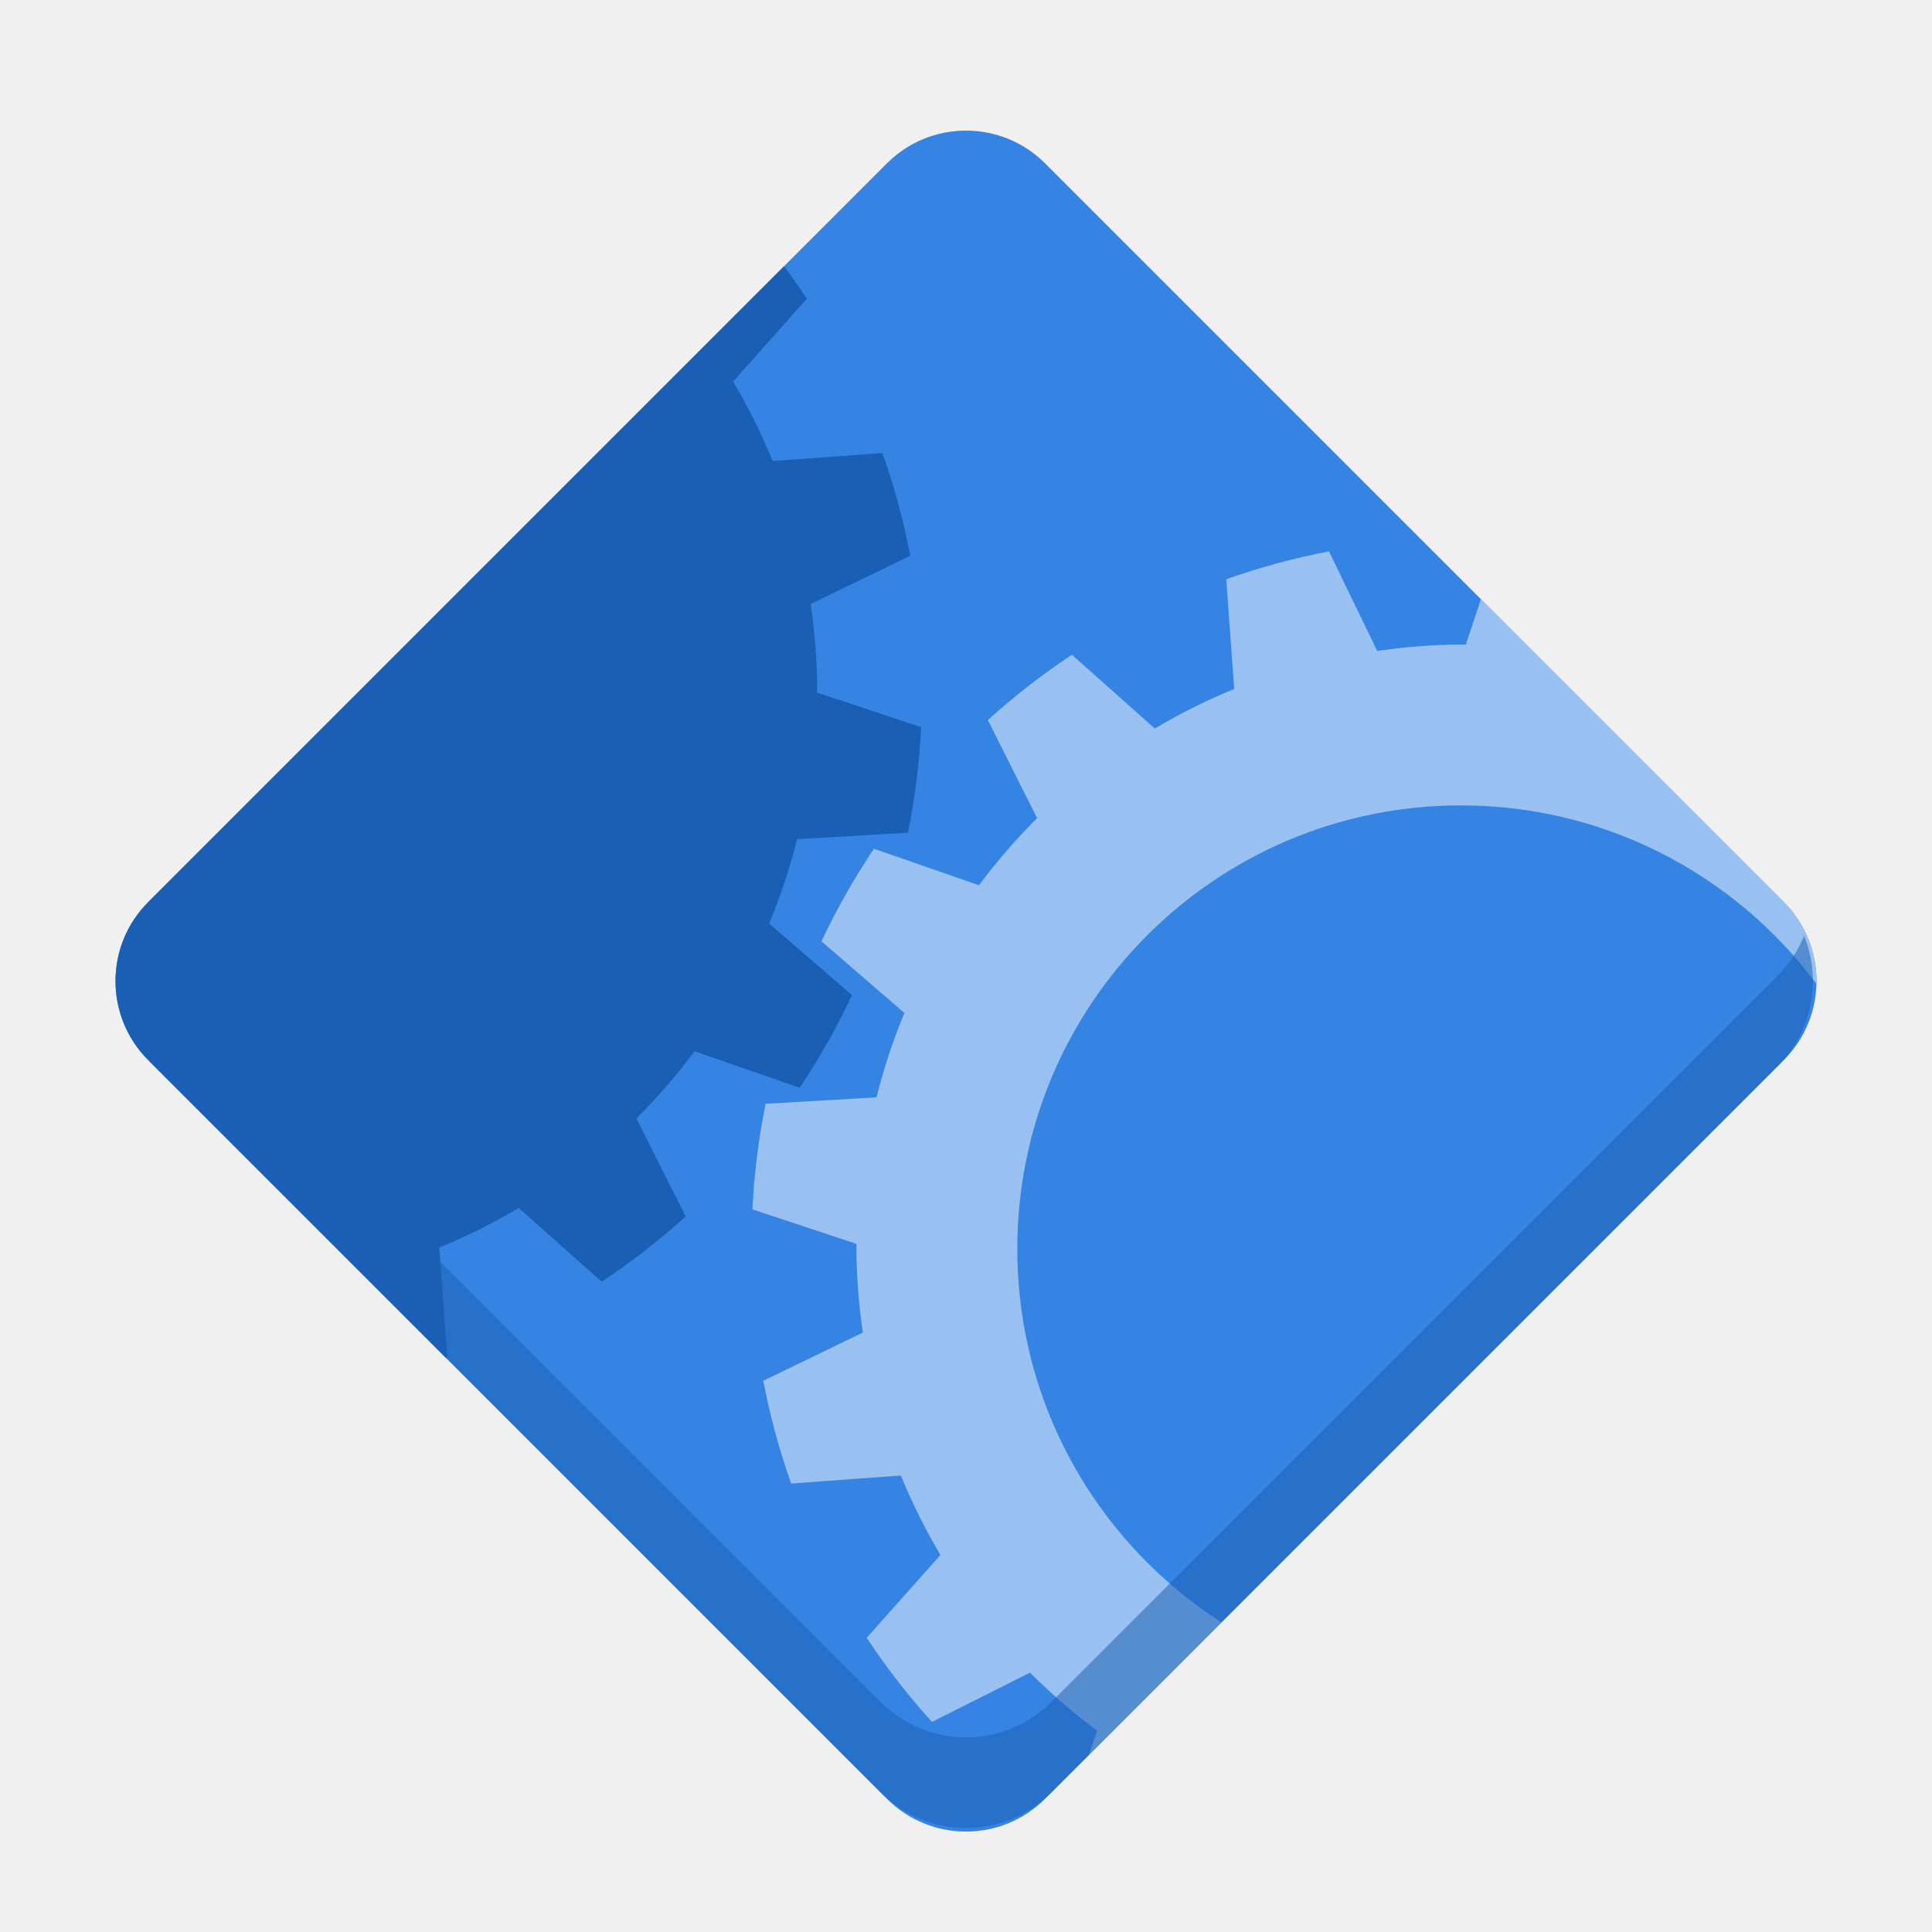
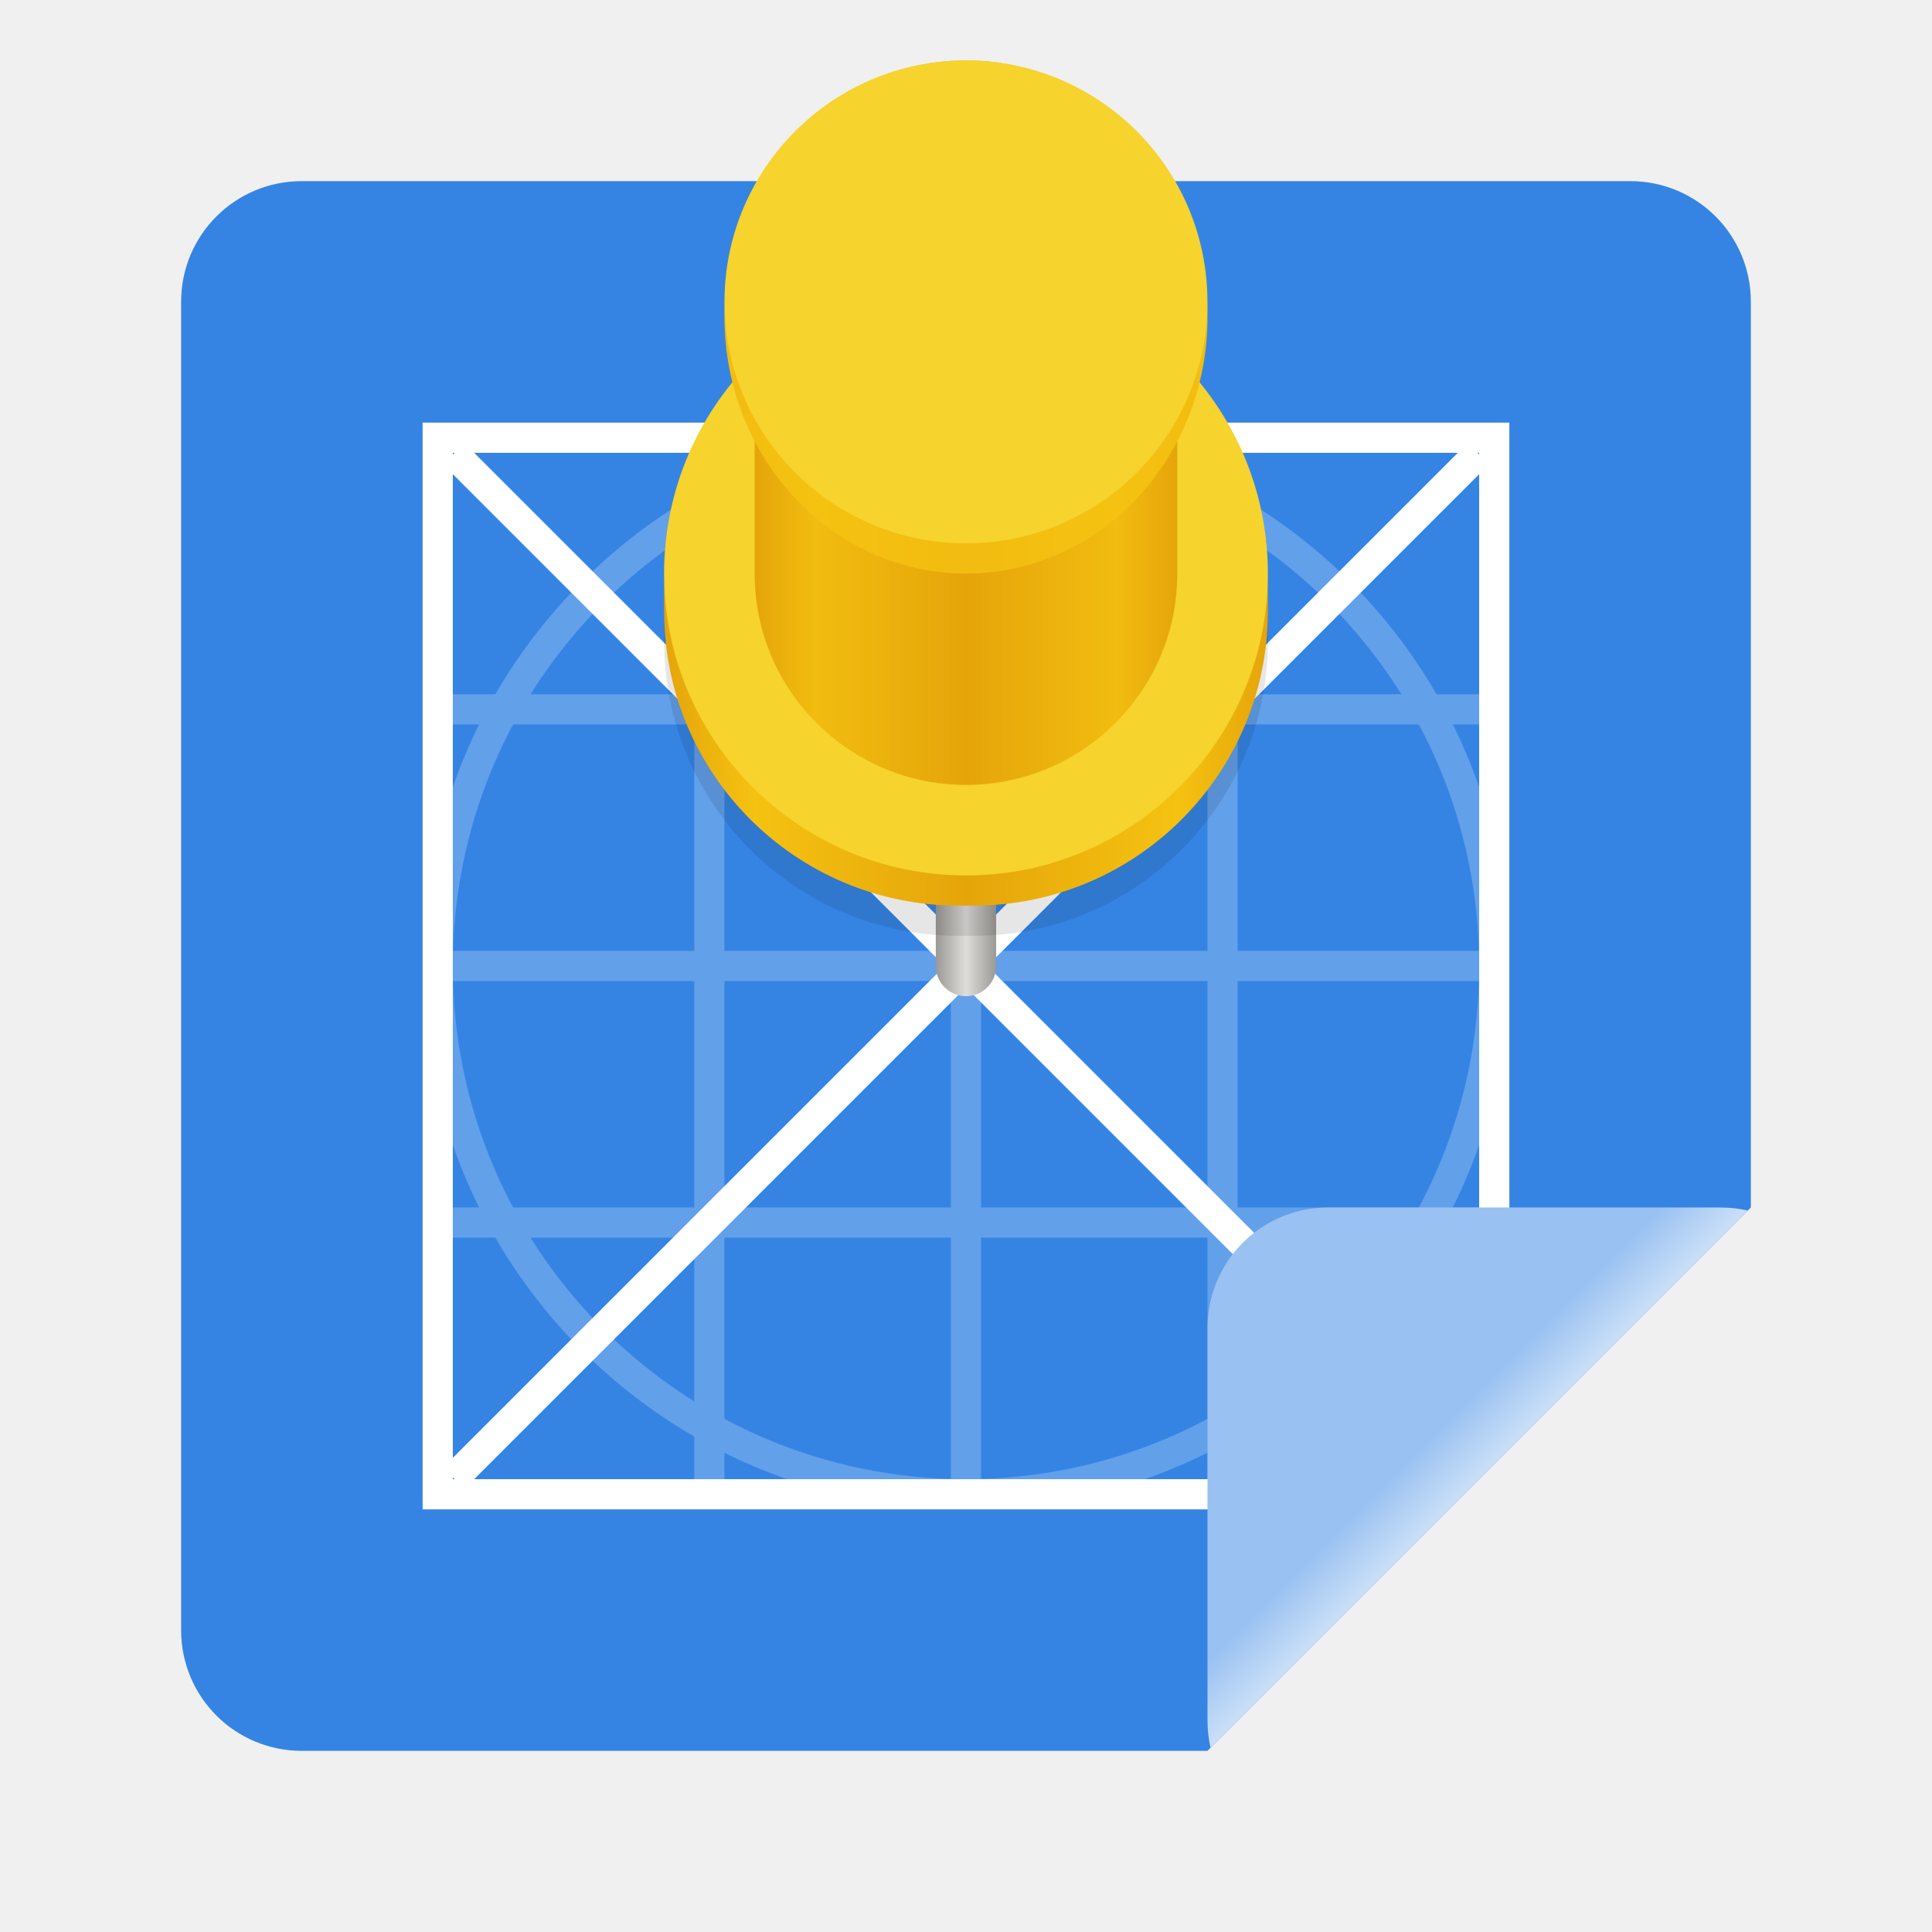
- <svg xmlns="http://www.w3.org/2000/svg" width="33.75mm" height="33.75mm" viewBox="0 0 33.75 33.75" version="1.1" id="svg974">
-   <defs id="defs968">
-     <clipPath clipPathUnits="userSpaceOnUse" id="clipPath18689">
-       <rect clip-path="none" transform="rotate(45)" ry="32" rx="32" y="123.999" x="486.037" height="362.943" width="362.943" id="rect18691" style="display:inline;opacity:1;vector-effect:none;fill:#4a86cf;fill-opacity:1;stroke:none;stroke-width:26.067;stroke-linecap:butt;stroke-linejoin:miter;stroke-miterlimit:4;stroke-dasharray:none;stroke-dashoffset:0;stroke-opacity:1;marker:none;marker-start:none;marker-mid:none;marker-end:none;paint-order:normal;enable-background:new" />
-     </clipPath>
-     <clipPath clipPathUnits="userSpaceOnUse" id="clipPath18689-3">
-       <rect clip-path="none" transform="rotate(45)" ry="32" rx="32" y="123.999" x="486.037" height="362.943" width="362.943" id="rect18691-6" style="display:inline;opacity:1;vector-effect:none;fill:#4a86cf;fill-opacity:1;stroke:none;stroke-width:26.067;stroke-linecap:butt;stroke-linejoin:miter;stroke-miterlimit:4;stroke-dasharray:none;stroke-dashoffset:0;stroke-opacity:1;marker:none;marker-start:none;marker-mid:none;marker-end:none;paint-order:normal;enable-background:new" />
-     </clipPath>
+ <svg xmlns="http://www.w3.org/2000/svg" xmlns:xlink="http://www.w3.org/1999/xlink" width="128" height="128" viewBox="0 0 33.867 33.867" version="1.1" id="svg1011">
+   <defs id="defs1008">
+     <linearGradient id="linearGradient1065">
+       <stop style="stop-color:#cbdff8;stop-opacity:1" offset="0" id="stop1061" />
+       <stop style="stop-color:#99c1f1;stop-opacity:1" offset="1" id="stop1063" />
+     </linearGradient>
+     <linearGradient id="linearGradient31276">
+       <stop style="stop-color:#f2bc10;stop-opacity:1" offset="0" id="stop31272" />
+       <stop style="stop-color:#f5c211;stop-opacity:1" offset="0.188" id="stop31570" />
+       <stop style="stop-color:#f2bc10;stop-opacity:1" offset="0.5" id="stop31440" />
+       <stop style="stop-color:#f5c211;stop-opacity:1" offset="0.813" id="stop31572" />
+       <stop style="stop-color:#f2bc10;stop-opacity:1" offset="1" id="stop31274" />
+     </linearGradient>
+     <linearGradient id="linearGradient29916">
+       <stop style="stop-color:#e5a50a;stop-opacity:1" offset="0" id="stop29912" />
+       <stop style="stop-color:#f2bc10;stop-opacity:1" offset="0.143" id="stop30018" />
+       <stop style="stop-color:#e5a50a;stop-opacity:1" offset="0.5" id="stop30020" />
+       <stop style="stop-color:#f2bc10;stop-opacity:1" offset="0.857" id="stop30086" />
+       <stop style="stop-color:#e5a50a;stop-opacity:1" offset="1" id="stop29914" />
+     </linearGradient>
+     <linearGradient id="linearGradient28680">
+       <stop style="stop-color:#e5a50a;stop-opacity:1" offset="0" id="stop28676" />
+       <stop style="stop-color:#f5c211;stop-opacity:1" offset="0.15" id="stop28854" />
+       <stop style="stop-color:#e5a50a;stop-opacity:1" offset="0.5" id="stop28984" />
+       <stop style="stop-color:#f5c211;stop-opacity:1" offset="0.85" id="stop28716" />
+       <stop style="stop-color:#e5a50a;stop-opacity:1" offset="1" id="stop28678" />
+     </linearGradient>
+     <linearGradient id="linearGradient20900">
+       <stop style="stop-color:#9a9996;stop-opacity:1" offset="0" id="stop20896" />
+       <stop style="stop-color:#deddda;stop-opacity:1" offset="0.5" id="stop21712" />
+       <stop style="stop-color:#9a9996;stop-opacity:1" offset="1" id="stop20898" />
+     </linearGradient>
+     <linearGradient xlink:href="#linearGradient20900" id="linearGradient21324" x1="16.404" y1="16.404" x2="17.462" y2="16.404" gradientUnits="userSpaceOnUse" />
+     <linearGradient xlink:href="#linearGradient28680" id="linearGradient28674" x1="11.642" y1="10.583" x2="22.225" y2="10.583" gradientUnits="userSpaceOnUse" />
+     <linearGradient xlink:href="#linearGradient29916" id="linearGradient29918" x1="13.229" y1="10.054" x2="20.637" y2="10.054" gradientUnits="userSpaceOnUse" />
+     <linearGradient xlink:href="#linearGradient31276" id="linearGradient31270" x1="12.7" y1="7.408" x2="21.167" y2="7.408" gradientUnits="userSpaceOnUse" />
+     <linearGradient xlink:href="#linearGradient1065" id="linearGradient1067" x1="98" y1="98" x2="95" y2="95" gradientUnits="userSpaceOnUse" />
  </defs>
-   <g id="layer1" transform="translate(-61.81982,-103.944)">
-     <g transform="matrix(0.2636723,0,0,0.2636723,61.81982,-529.397)" style="display:inline;stroke-width:0.25;enable-background:new" id="g1836">
-       <g transform="matrix(0.25,0,0,0.25,0,2295)" id="g18818" style="stroke-width:0.25">
-         <g style="stroke-width:0.27" transform="matrix(0.9260519,0,0,0.9260519,18.93073,50.87633)" id="g18590">
-           <g style="stroke-width:0.27" id="g18681" clip-path="url(#clipPath18689-3)">
-             <rect style="opacity:1;vector-effect:none;fill:#3584e4;fill-opacity:1;stroke:none;stroke-width:8.221;stroke-linecap:butt;stroke-linejoin:miter;stroke-miterlimit:4;stroke-dasharray:none;stroke-dashoffset:0;stroke-opacity:1;marker:none;marker-start:none;marker-mid:none;marker-end:none;paint-order:normal" id="rect18571" width="424" height="424" x="458.337" y="90.642" rx="10.092" ry="10.092" transform="matrix(0.6052817,0.6052817,-0.6052817,0.6052817,33.44063,99.07363)" clip-path="none" />
-             <circle style="opacity:1;vector-effect:none;fill:#f66151;fill-opacity:1;stroke:none;stroke-width:7.037;stroke-linecap:butt;stroke-linejoin:miter;stroke-miterlimit:4;stroke-dasharray:none;stroke-dashoffset:0;stroke-opacity:1;marker:none;marker-start:none;marker-mid:none;marker-end:none;paint-order:normal" id="path18706" cx="0" cy="0" r="0" transform="translate(0,-212)" />
-             <circle style="opacity:1;vector-effect:none;fill:#f66151;fill-opacity:1;stroke:none;stroke-width:7.037;stroke-linecap:butt;stroke-linejoin:miter;stroke-miterlimit:4;stroke-dasharray:none;stroke-dashoffset:0;stroke-opacity:1;marker:none;marker-start:none;marker-mid:none;marker-end:none;paint-order:normal" id="path18708" cx="0" cy="0" r="0" transform="translate(0,-212)" />
-             <path style="display:inline;opacity:1;vector-effect:none;fill:#98c1f1;fill-opacity:1;stroke:none;stroke-width:7.037;stroke-linecap:butt;stroke-linejoin:miter;stroke-miterlimit:4;stroke-dasharray:none;stroke-dashoffset:0;stroke-opacity:1;marker:none;marker-start:none;marker-mid:none;marker-end:none;paint-order:normal;enable-background:new" d="m 408.92,561.918 -9.886,29.829 a 172.971,172.971 0 0 0 -1.427,-0.071 172.971,172.971 0 0 0 -23.929,1.852 l -13.801,-28.501 a 203.293,203.293 0 0 0 -29.401,7.972 l 2.286,31.405 a 172.971,172.971 0 0 0 -22.732,11.319 l -23.718,-21.103 a 203.293,203.293 0 0 0 -24.059,18.674 l 14.099,28.073 a 172.971,172.971 0 0 0 -16.636,19.211 l -30.058,-10.448 a 203.293,203.293 0 0 0 -15.017,26.488 l 23.73,20.507 a 172.971,172.971 0 0 0 -7.985,24.143 l -31.73,1.849 a 203.293,203.293 0 0 0 -3.778,30.217 l 29.829,9.886 a 172.971,172.971 0 0 0 -0.071,1.427 172.971,172.971 0 0 0 1.852,23.929 l -28.501,13.801 a 203.293,203.293 0 0 0 7.972,29.401 l 31.405,-2.286 a 172.971,172.971 0 0 0 11.319,22.732 l -21.103,23.718 a 203.293,203.293 0 0 0 18.674,24.059 l 28.073,-14.099 a 172.971,172.971 0 0 0 19.211,16.636 l -10.448,30.058 a 203.293,203.293 0 0 0 26.488,15.017 l 20.507,-23.73 a 172.971,172.971 0 0 0 24.143,7.985 l 1.849,31.73 a 203.293,203.293 0 0 0 30.217,3.778 l 9.886,-29.829 a 172.971,172.971 0 0 0 1.427,0.071 172.971,172.971 0 0 0 23.929,-1.852 l 13.801,28.501 a 203.293,203.293 0 0 0 29.401,-7.972 l -2.286,-31.405 a 172.971,172.971 0 0 0 22.732,-11.319 l 23.718,21.103 A 203.293,203.293 0 0 0 532.96,916 l -14.099,-28.073 a 172.971,172.971 0 0 0 16.636,-19.211 l 30.058,10.448 a 203.293,203.293 0 0 0 15.017,-26.488 l -23.73,-20.507 a 172.971,172.971 0 0 0 7.985,-24.143 l 31.73,-1.849 a 203.293,203.293 0 0 0 3.778,-30.217 l -29.829,-9.886 a 172.971,172.971 0 0 0 0.071,-1.427 172.971,172.971 0 0 0 -1.852,-23.929 l 28.501,-13.801 a 203.293,203.293 0 0 0 -7.972,-29.401 l -31.405,2.286 a 172.971,172.971 0 0 0 -11.319,-22.732 l 21.103,-23.718 a 203.293,203.293 0 0 0 -18.674,-24.059 l -28.073,14.099 a 172.971,172.971 0 0 0 -19.211,-16.636 l 10.448,-30.058 A 203.293,203.293 0 0 0 485.636,581.681 l -20.507,23.73 a 172.971,172.971 0 0 0 -24.143,-7.985 l -1.849,-31.73 a 203.293,203.293 0 0 0 -30.217,-3.778 z M 397.607,637.722 A 126.926,126.926 0 0 1 524.532,764.647 126.926,126.926 0 0 1 397.607,891.572 126.926,126.926 0 0 1 270.682,764.647 126.926,126.926 0 0 1 397.607,637.722 Z" id="path18717-4" />
-             <path id="path18758" d="m 51.748,401.284 -9.886,29.829 c -0.476,-0.026 -0.951,-0.05 -1.427,-0.071 -8.01,0.062 -16.005,0.681 -23.929,1.852 L 2.706,404.392 c -9.986,1.918 -19.814,4.583 -29.401,7.972 l 2.286,31.405 c -7.844,3.211 -15.442,6.994 -22.732,11.319 l -23.718,-21.103 c -8.475,5.614 -16.518,11.857 -24.059,18.674 l 14.099,28.073 c -6.009,5.987 -11.569,12.408 -16.636,19.211 l -30.058,-10.448 c -5.661,8.442 -10.68,17.296 -15.017,26.488 l 23.73,20.507 c -3.25,7.841 -5.919,15.91 -7.985,24.143 l -31.73,1.849 c -2.013,9.964 -3.276,20.064 -3.778,30.217 l 29.829,9.886 c -0.026,0.476 -0.05,0.951 -0.071,1.427 0.062,8.01 0.681,16.005 1.852,23.929 l -28.501,13.801 c 1.918,9.986 4.583,19.814 7.972,29.401 l 31.405,-2.286 c 3.211,7.844 6.994,15.442 11.319,22.732 l -21.103,23.718 c 5.614,8.475 11.857,16.518 18.674,24.059 l 28.073,-14.099 c 5.987,6.009 12.408,11.569 19.211,16.636 l -10.448,30.058 c 8.442,5.661 17.296,10.68 26.488,15.017 l 20.507,-23.73 c 7.841,3.25 15.91,5.919 24.143,7.985 l 1.849,31.73 c 9.964,2.013 20.064,3.276 30.217,3.778 l 9.886,-29.829 c 0.476,0.026 0.951,0.05 1.427,0.071 8.01,-0.062 16.005,-0.681 23.929,-1.852 l 13.801,28.501 c 9.986,-1.918 19.814,-4.583 29.401,-7.972 l -2.286,-31.405 c 7.844,-3.211 15.442,-6.994 22.732,-11.319 l 23.718,21.103 c 8.475,-5.614 16.518,-11.857 24.059,-18.674 l -14.099,-28.073 c 6.009,-5.987 11.569,-12.408 16.636,-19.211 l 30.058,10.448 c 5.661,-8.442 10.68,-17.296 15.017,-26.488 l -23.73,-20.507 c 3.25,-7.841 5.919,-15.91 7.985,-24.143 l 31.73,-1.849 c 2.013,-9.964 3.276,-20.064 3.778,-30.217 l -29.829,-9.886 c 0.026,-0.476 0.05,-0.951 0.071,-1.427 -0.062,-8.01 -0.681,-16.005 -1.852,-23.929 l 28.501,-13.801 c -1.918,-9.986 -4.583,-19.814 -7.972,-29.401 l -31.405,2.286 c -3.211,-7.844 -6.994,-15.442 -11.319,-22.732 l 21.103,-23.718 c -5.614,-8.475 -11.857,-16.518 -18.674,-24.059 l -28.073,14.099 c -5.987,-6.009 -12.408,-11.569 -19.211,-16.636 l 10.448,-30.058 c -8.442,-5.661 -17.296,-10.68 -26.488,-15.017 l -20.507,23.73 c -7.841,-3.25 -15.91,-5.919 -24.143,-7.985 l -1.849,-31.73 c -9.964,-2.013 -20.064,-3.276 -30.217,-3.778 z" style="display:inline;opacity:1;vector-effect:none;fill:#1a5fb4;fill-opacity:1;stroke:none;stroke-width:7.037;stroke-linecap:butt;stroke-linejoin:miter;stroke-miterlimit:4;stroke-dasharray:none;stroke-dashoffset:0;stroke-opacity:1;marker:none;marker-start:none;marker-mid:none;marker-end:none;paint-order:normal;enable-background:new" />
-           </g>
-         </g>
-         <path style="display:inline;opacity:0.534;vector-effect:none;fill:#1a5fb4;fill-opacity:1;stroke:none;stroke-width:1.629;stroke-linecap:butt;stroke-linejoin:miter;stroke-miterlimit:4;stroke-dasharray:none;stroke-dashoffset:0;stroke-opacity:1;marker:none;marker-start:none;marker-mid:none;marker-end:none;paint-order:normal;enable-background:new" clip-path="none" d="m 8.477,2676 c -1.171,2.887 -0.583,6.308 1.766,8.656 l 48.102,48.102 c 3.134,3.134 8.179,3.134 11.312,0 l 48.102,-48.102 c 2.348,-2.348 2.937,-5.77 1.766,-8.656 -0.392,0.966 -0.98,1.871 -1.766,2.656 l -48.102,48.102 c -3.134,3.134 -8.179,3.134 -11.312,0 L 10.242,2678.656 C 9.457,2677.871 8.868,2676.965 8.477,2676 Z" transform="matrix(4,0,0,4,0,-10028)" id="rect18571-6" />
-       </g>
-       <rect y="2402" x="-1.5000001e-06" height="128" width="128" id="rect9125-7-2" style="display:inline;opacity:1;vector-effect:none;fill:none;fill-opacity:1;stroke:none;stroke-width:1.25;stroke-linecap:butt;stroke-linejoin:miter;stroke-miterlimit:4;stroke-dasharray:none;stroke-dashoffset:0;stroke-opacity:1;marker:none;marker-start:none;marker-mid:none;marker-end:none;paint-order:normal;enable-background:new" />
-     </g>
+   <g id="layer2" style="display:none">
+     <rect style="display:inline;overflow:visible;visibility:visible;fill:#000000;fill-opacity:0;fill-rule:nonzero;stroke:none;stroke-width:0.132;marker:none;enable-background:accumulate" id="rect13805" width="33.867" height="33.867" x="-3.009518e-18" y="4.0000003e-08" />
+     <ellipse cx="16.933" cy="16.933" id="circle2892" style="display:inline;opacity:0.1;vector-effect:none;fill:none;fill-opacity:1;stroke:#ffffff;stroke-width:0.262;stroke-linecap:butt;stroke-linejoin:miter;stroke-miterlimit:4;stroke-dasharray:0.262, 0.262;stroke-dashoffset:0;stroke-opacity:1;marker:none;marker-start:none;marker-mid:none;marker-end:none;paint-order:normal;enable-background:new" rx="15.744" ry="15.744" />
+     <rect ry="2.098" rx="2.302" y="2.248" x="5.423" height="29.371" width="23.021" id="rect2894" style="display:inline;opacity:0.1;vector-effect:none;fill:none;fill-opacity:1;stroke:#ffffff;stroke-width:0.262;stroke-linecap:butt;stroke-linejoin:miter;stroke-miterlimit:4;stroke-dasharray:0.262, 0.262;stroke-dashoffset:0;stroke-opacity:1;marker:none;marker-start:none;marker-mid:none;marker-end:none;paint-order:normal;enable-background:new" />
+     <rect ry="2.097" rx="2.097" y="3.306" x="3.306" height="27.255" width="27.255" id="rect2896" style="display:inline;opacity:0.1;vector-effect:none;fill:none;fill-opacity:1;stroke:#ffffff;stroke-width:0.262;stroke-linecap:butt;stroke-linejoin:miter;stroke-miterlimit:4;stroke-dasharray:0.262, 0.262;stroke-dashoffset:0;stroke-opacity:1;marker:none;marker-start:none;marker-mid:none;marker-end:none;paint-order:normal;enable-background:new" />
+     <rect ry="2.302" rx="2.098" y="7.539" x="2.248" height="23.021" width="29.371" id="rect2898" style="display:inline;opacity:0.1;vector-effect:none;fill:none;fill-opacity:1;stroke:#ffffff;stroke-width:0.262;stroke-linecap:butt;stroke-linejoin:miter;stroke-miterlimit:4;stroke-dasharray:0.262, 0.262;stroke-dashoffset:0;stroke-opacity:1;marker:none;marker-start:none;marker-mid:none;marker-end:none;paint-order:normal;enable-background:new" />
+     <path id="path2900" d="M 6.9083667e-6,30.956 H 33.867" style="display:inline;fill:none;stroke:#406999;stroke-width:0.529;stroke-linecap:butt;stroke-linejoin:miter;stroke-miterlimit:4;stroke-dasharray:none;stroke-opacity:1;enable-background:new" />
+   </g>
+   <g id="layer1">
+     <path id="rect969" style="fill:#3584e4;stroke-width:4;stroke-linecap:square" d="m 20,12 c -4.432,0 -8,3.568 -8,8 v 88 c 0,4.432 3.568,8 8,8 H 80 L 116,80 V 20 c 0,-4.432 -3.568,-8 -8,-8 z" transform="scale(0.2645833)" />
+     <path style="opacity:1;fill:#306fbb;fill-opacity:1;stroke:#62a0ea;stroke-width:0.529;stroke-linecap:butt;stroke-linejoin:miter;stroke-miterlimit:4;stroke-dasharray:none;stroke-opacity:1" d="M 21.431,26.194 V 7.673" id="path12194" />
+     <path style="opacity:1;fill:#306fbb;fill-opacity:1;stroke:#62a0ea;stroke-width:0.529;stroke-linecap:butt;stroke-linejoin:miter;stroke-miterlimit:4;stroke-dasharray:none;stroke-opacity:1" d="M 7.673,21.431 H 26.194" id="path12270" />
+     <path style="opacity:1;fill:#306fbb;fill-opacity:1;stroke:#62a0ea;stroke-width:0.529;stroke-linecap:butt;stroke-linejoin:miter;stroke-miterlimit:4;stroke-dasharray:none;stroke-opacity:1" d="M 12.435,26.194 V 7.673" id="path12196" />
+     <path style="opacity:1;fill:#306fbb;fill-opacity:1;stroke:#62a0ea;stroke-width:0.529;stroke-linecap:butt;stroke-linejoin:miter;stroke-miterlimit:4;stroke-dasharray:none;stroke-opacity:1" d="M 7.673,12.435 H 26.194" id="path12272" />
+     <path style="fill:#62a0ea;fill-opacity:1;stroke:#62a0ea;stroke-width:0.529;stroke-linecap:butt;stroke-linejoin:miter;stroke-miterlimit:4;stroke-dasharray:none;stroke-opacity:1" d="M 7.673,16.933 H 26.194" id="path2797" />
+     <path style="fill:#62a0ea;fill-opacity:1;stroke:#62a0ea;stroke-width:0.529;stroke-linecap:butt;stroke-linejoin:miter;stroke-miterlimit:4;stroke-dasharray:none;stroke-opacity:1" d="M 16.933,26.194 V 7.673" id="path3013" />
+     <circle style="opacity:1;fill:none;stroke:#62a0ea;stroke-width:0.529;stroke-linecap:square;stroke-miterlimit:4;stroke-dasharray:none;stroke-opacity:1" id="path2421" cx="16.933" cy="16.933" r="9.26" />
+     <path style="opacity:1;fill:none;stroke:#ffffff;stroke-width:0.529;stroke-linecap:butt;stroke-linejoin:miter;stroke-miterlimit:4;stroke-dasharray:none;stroke-opacity:1" d="M 7.953,25.914 25.914,7.953" id="path3105" />
+     <path id="rect2663" style="fill:none;stroke:#ffffff;stroke-width:2;stroke-linecap:square;stroke-miterlimit:4;stroke-dasharray:none;stroke-opacity:1" d="M 29,29 V 99 H 92.594 L 99,92.594 V 29 Z" transform="scale(0.2645833)" />
+     <path style="opacity:1;fill:none;stroke:#ffffff;stroke-width:0.529;stroke-linecap:butt;stroke-linejoin:miter;stroke-miterlimit:4;stroke-dasharray:none;stroke-opacity:1" d="M 25.914,25.914 7.953,7.953" id="path3107" />
+     <path id="rect2224" style="opacity:1;fill:url(#linearGradient1067);fill-opacity:1;stroke-width:4;stroke-linecap:square" d="m 88,80 c -4.432,0 -8,3.568 -8,8 v 26 c 0,0.618 0.072,1.22 0.203,1.797 L 115.797,80.203 C 115.22,80.072 114.618,80 114,80 Z" transform="scale(0.2645833)" />
+     <rect style="fill:url(#linearGradient21324);fill-opacity:1;stroke:none;stroke-width:0.529;stroke-linecap:square;stroke-miterlimit:4;stroke-dasharray:none;stroke-opacity:1" id="rect19894" width="1.058" height="2.117" x="16.404" y="15.346" ry="0.529" />
+     <rect style="opacity:0.1;fill:#000000;fill-opacity:1;stroke:none;stroke-width:0.529;stroke-linecap:square;stroke-miterlimit:4;stroke-dasharray:none;stroke-opacity:1" id="rect12031" width="10.583" height="10.583" x="11.642" y="5.821" ry="5.159" rx="5.159" />
+     <rect style="fill:url(#linearGradient28674);fill-opacity:1;stroke:none;stroke-width:0.529;stroke-linecap:square;stroke-miterlimit:4;stroke-dasharray:none;stroke-opacity:1" id="rect24164" width="10.583" height="10.583" x="11.642" y="5.292" ry="5.159" rx="5.159" />
+     <circle style="fill:#f6d32d;fill-opacity:1;stroke:none;stroke-width:0.529;stroke-linecap:square;stroke-miterlimit:4;stroke-dasharray:none;stroke-opacity:1" id="circle24064" cx="16.933" cy="10.054" r="5.292" />
+     <rect style="fill:url(#linearGradient29918);fill-opacity:1;stroke:none;stroke-width:0.529;stroke-linecap:square;stroke-miterlimit:4;stroke-dasharray:none;stroke-opacity:1" id="rect20338" width="7.408" height="10.319" x="13.229" y="3.44" ry="3.704" rx="3.704" />
+     <rect style="fill:url(#linearGradient31270);fill-opacity:1;stroke:none;stroke-width:0.529;stroke-linecap:square;stroke-miterlimit:4;stroke-dasharray:none;stroke-opacity:1" id="rect24268" width="8.467" height="8.996" x="12.7" y="1.058" ry="5.159" rx="5.159" />
+     <circle style="fill:#f6d32d;fill-opacity:1;stroke:none;stroke-width:0.529;stroke-linecap:square;stroke-miterlimit:4;stroke-dasharray:none;stroke-opacity:1" id="path19730" cx="16.933" cy="5.292" r="4.233" />
  </g>
</svg>
